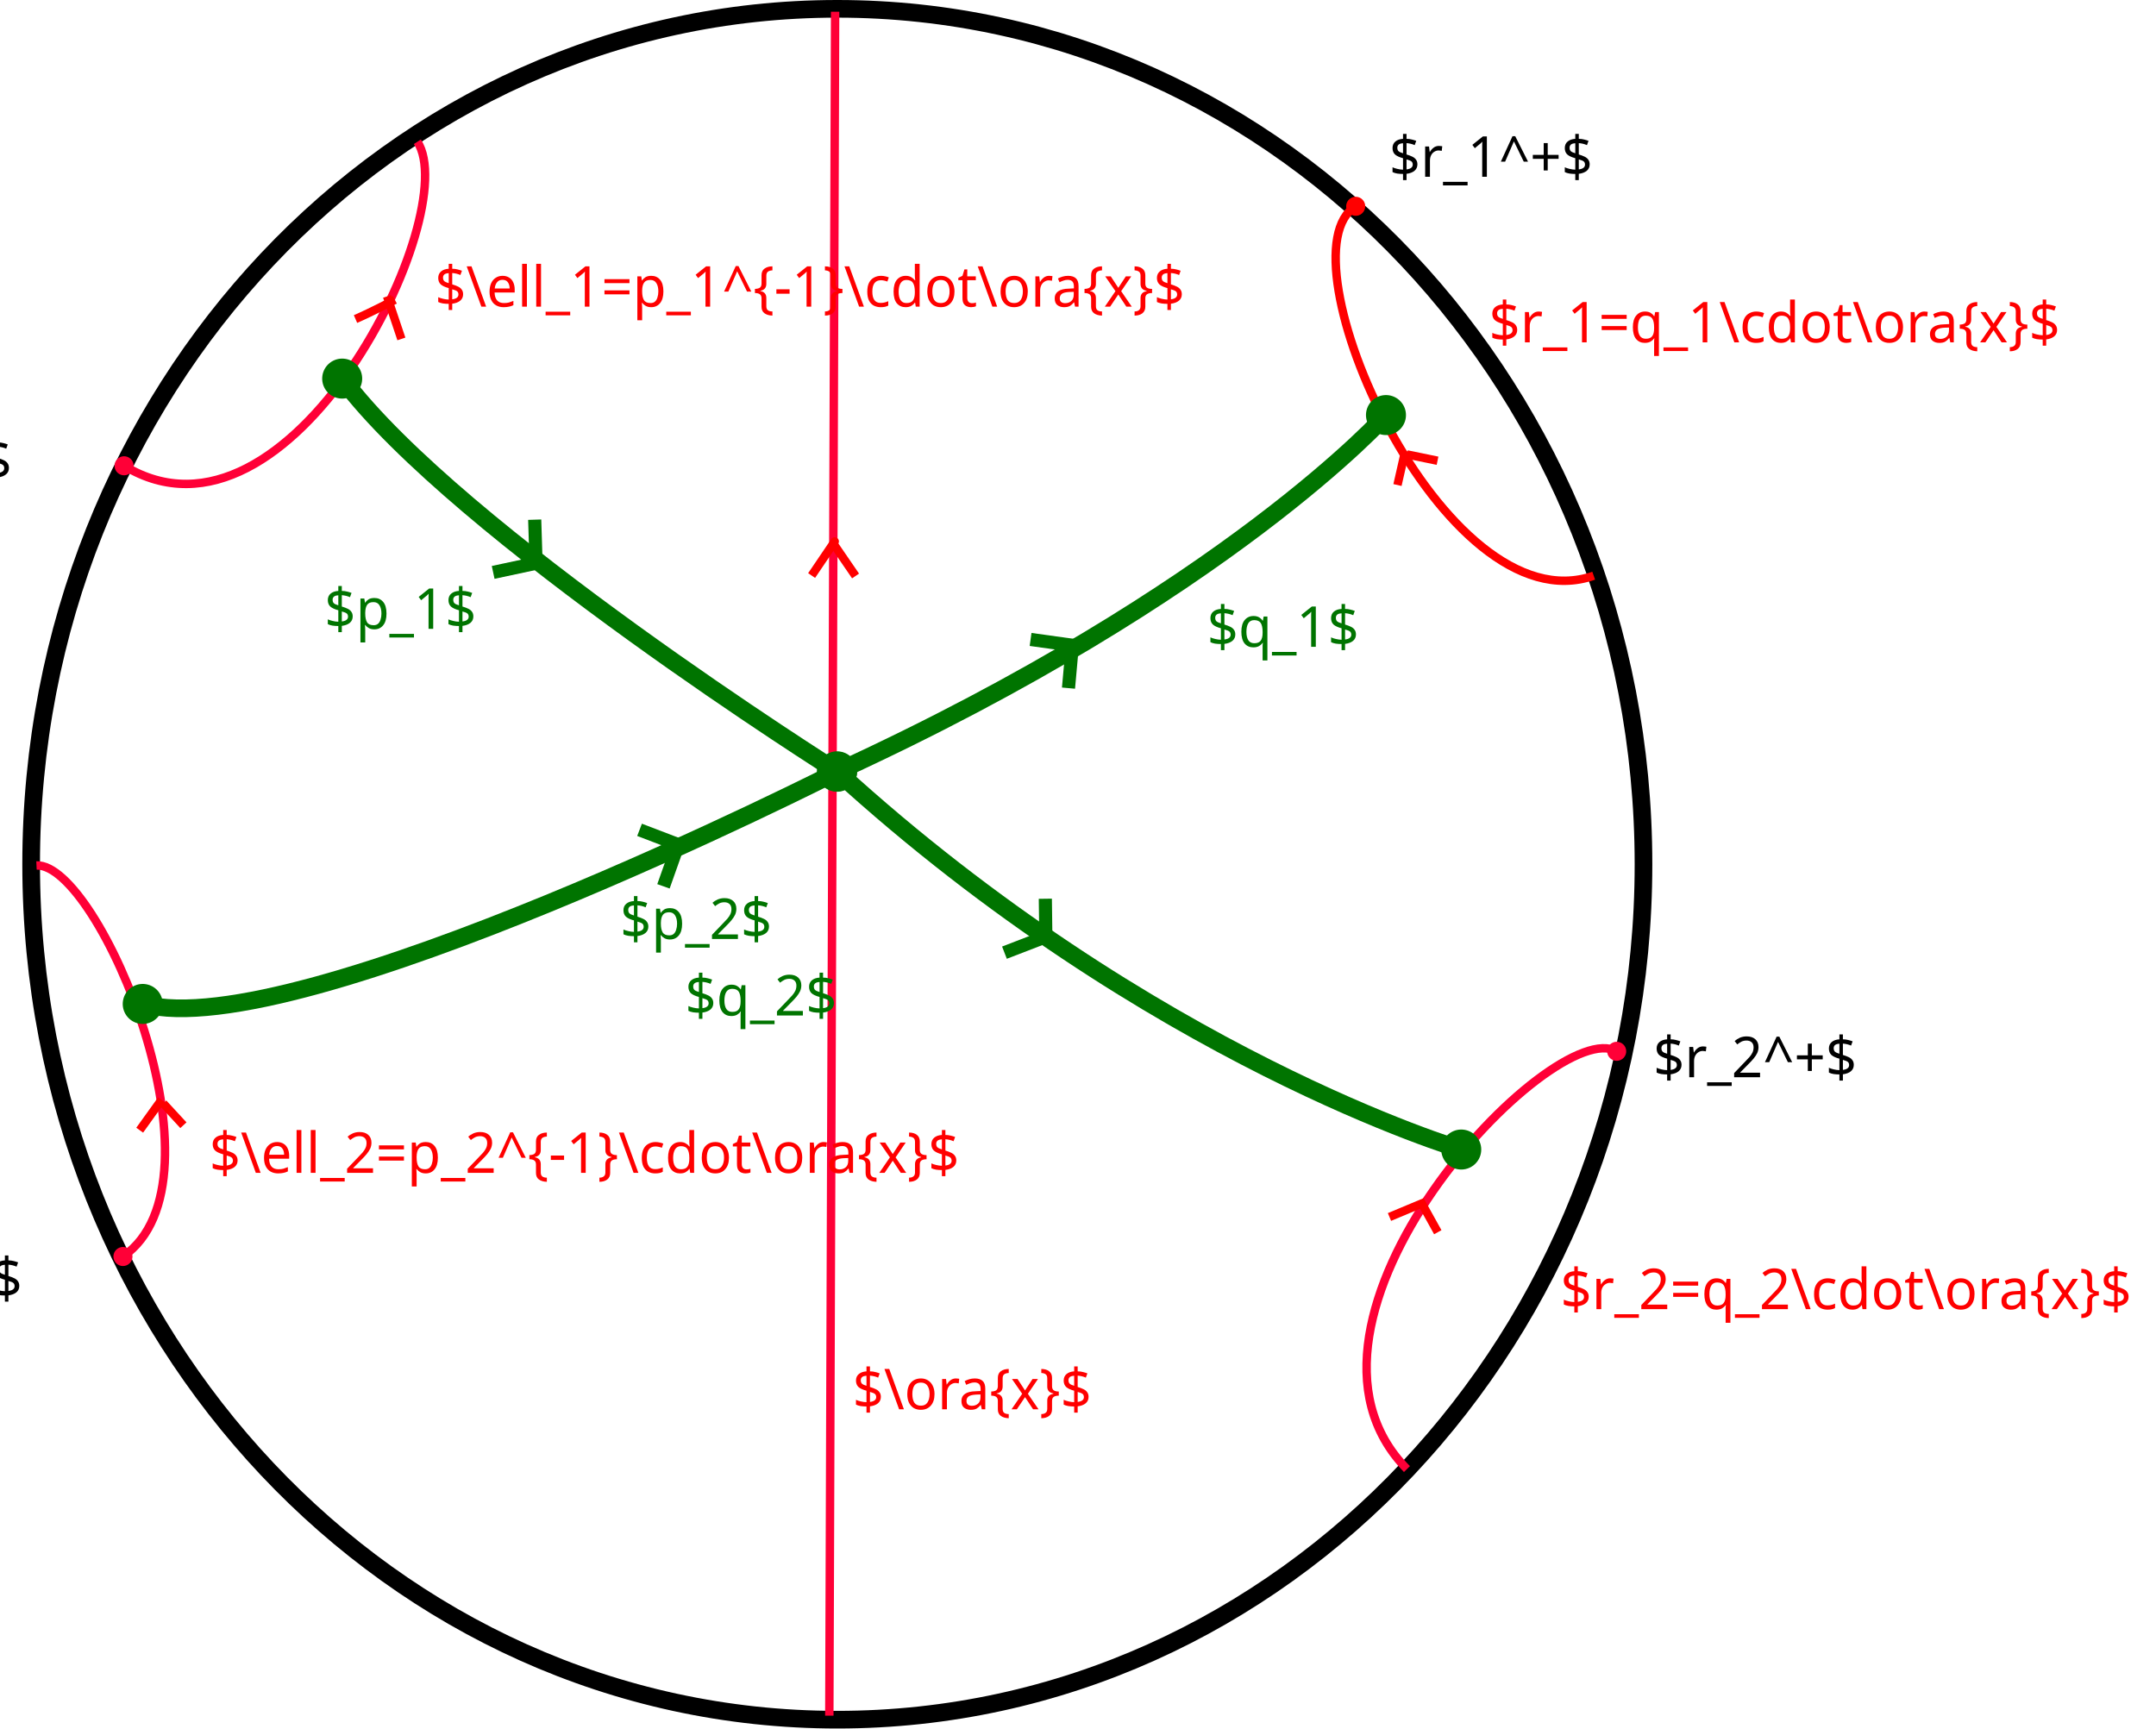
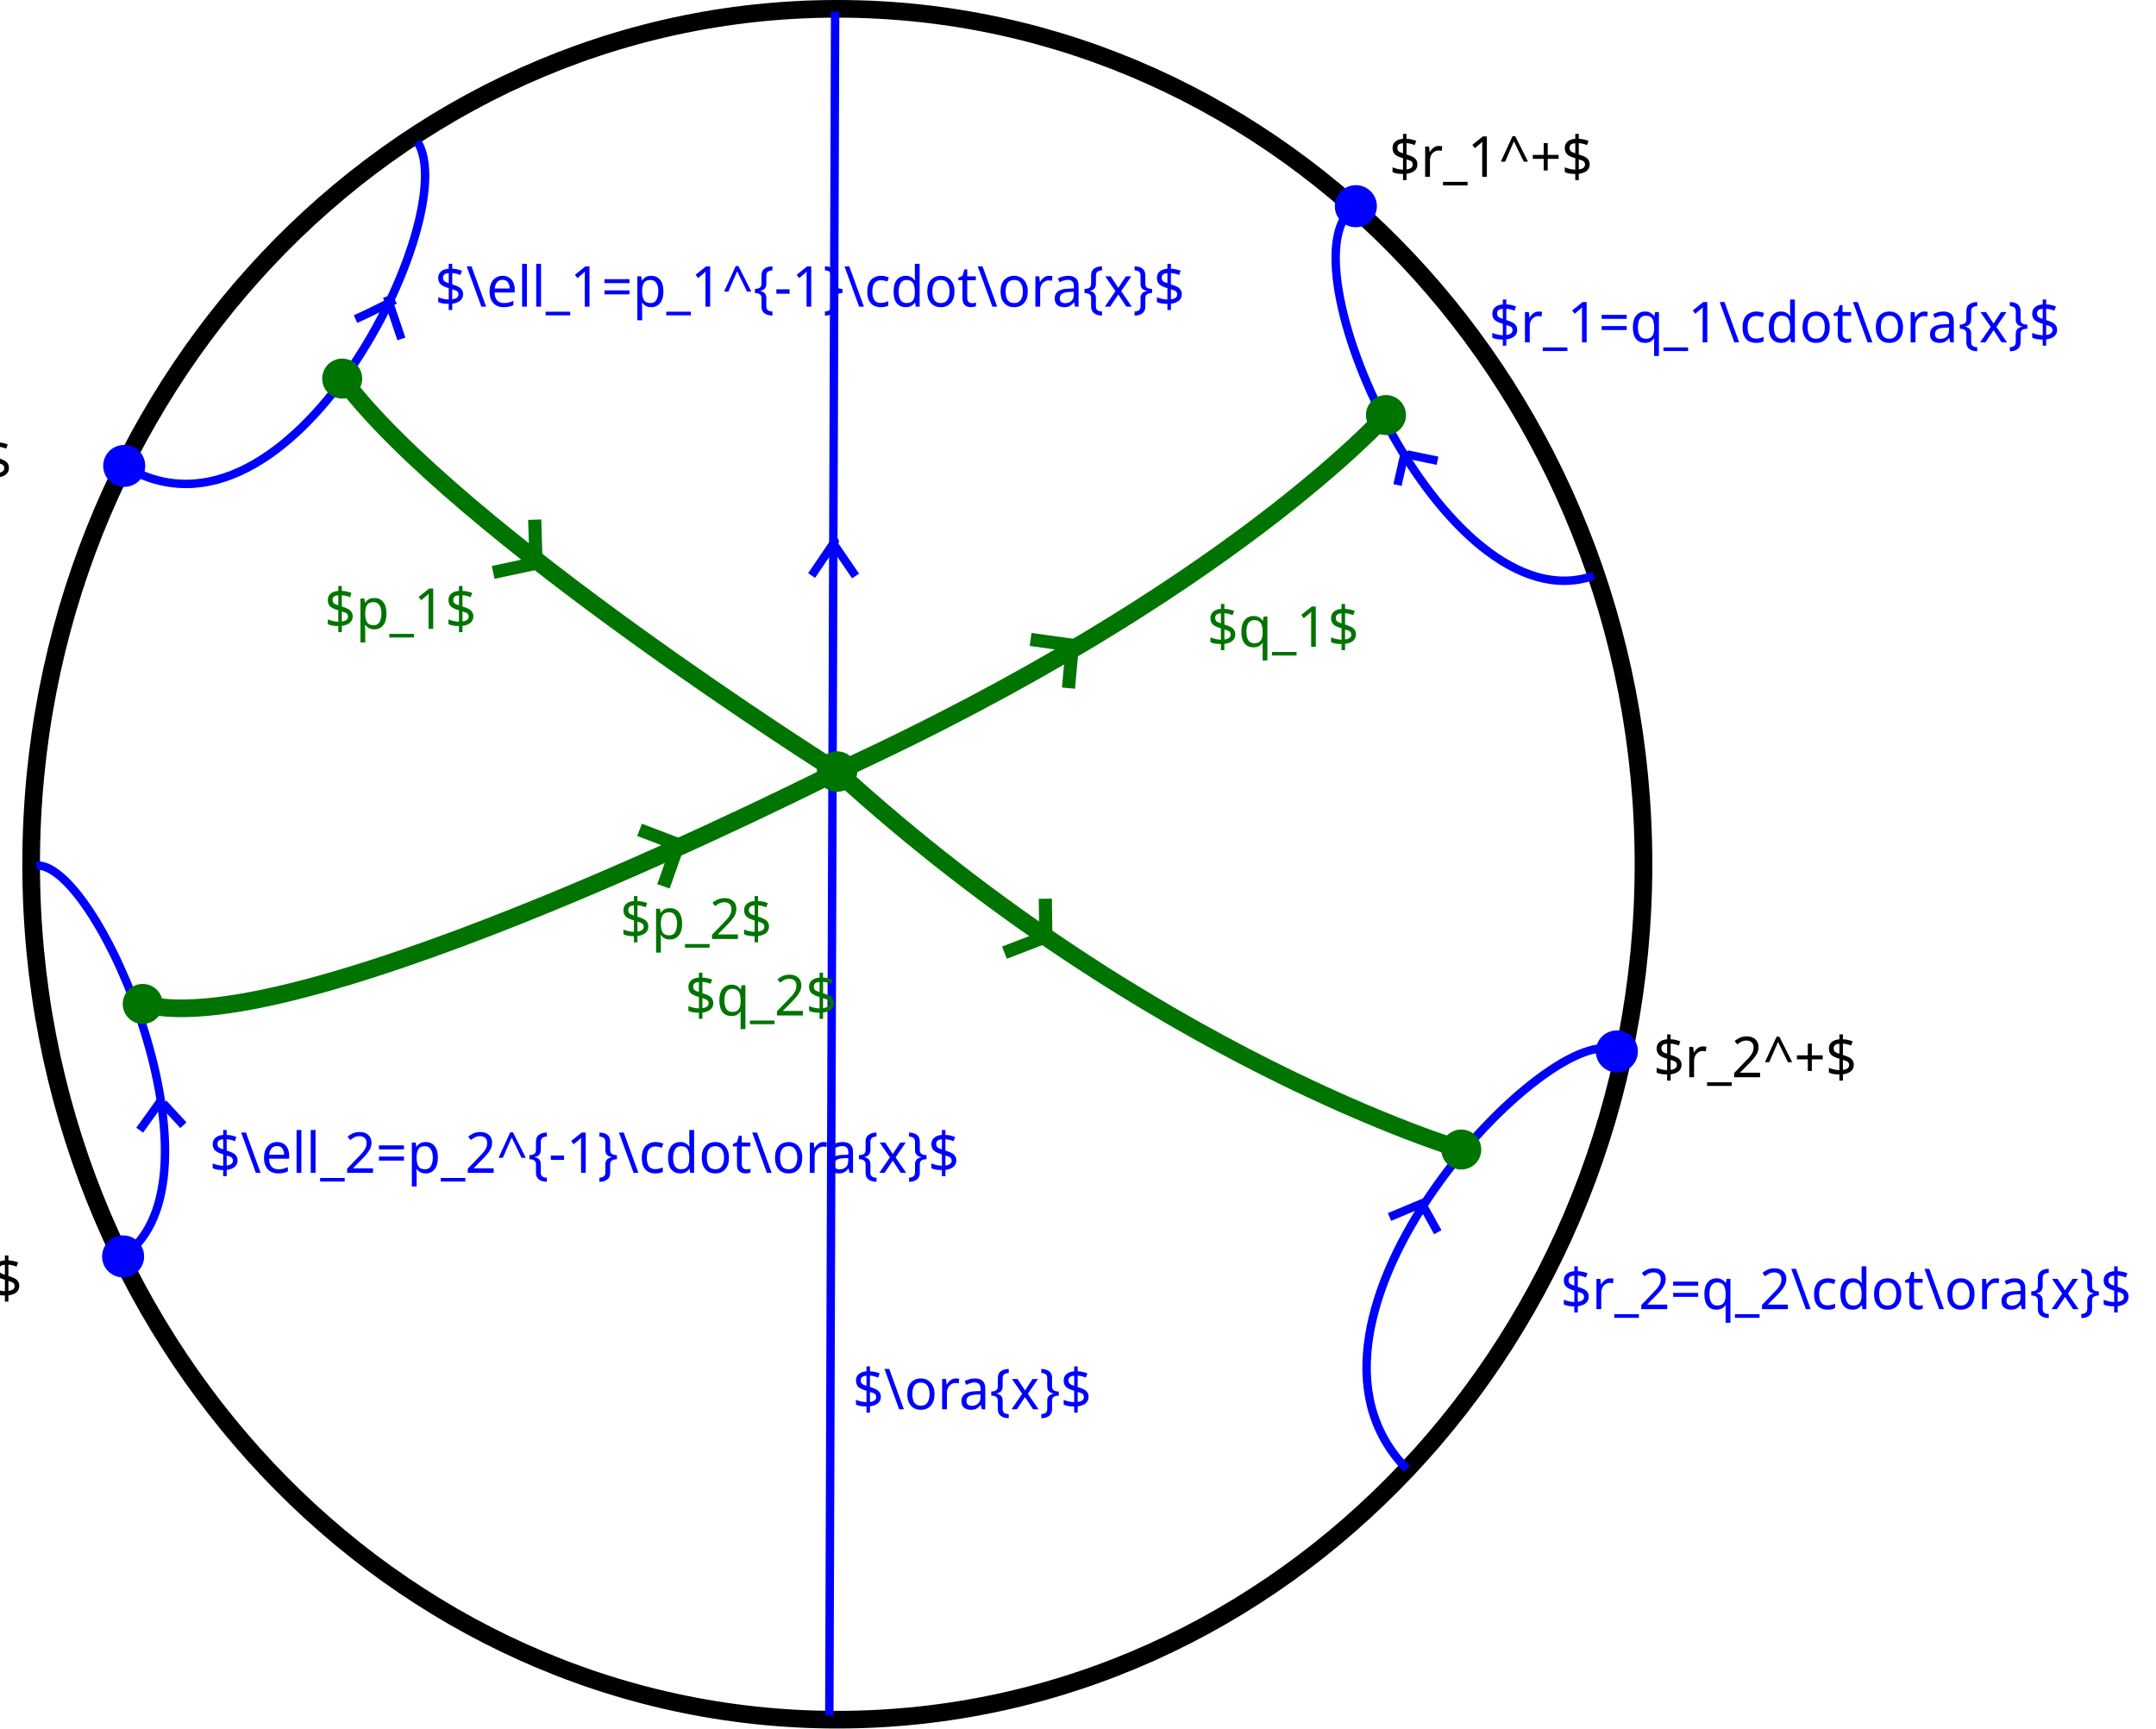
<svg xmlns="http://www.w3.org/2000/svg" width="256.137mm" height="205.363mm" viewBox="0 0 256.137 205.363" version="1.1" id="svg13623">
  <defs id="defs13617">
+     <marker style="overflow:visible" id="marker3" refX="0" refY="0" orient="auto" markerWidth="1" markerHeight="1" viewBox="0 0 1 1" preserveAspectRatio="xMidYMid">
+       <path transform="scale(0.5)" style="fill:context-stroke;fill-rule:evenodd;stroke:none" d="M 5,0 C 5,2.76 2.76,5 0,5 -2.76,5 -5,2.76 -5,0 c 0,-2.76 2.3,-5 5,-5 2.76,0 5,2.24 5,5 z" id="path3" />
+     </marker>
+     <marker style="overflow:visible" id="marker2" refX="0" refY="0" orient="auto" markerWidth="1" markerHeight="1" viewBox="0 0 1 1" preserveAspectRatio="xMidYMid">
+       <path transform="scale(0.5)" style="fill:context-stroke;fill-rule:evenodd;stroke:none" d="M 5,0 C 5,2.76 2.76,5 0,5 -2.76,5 -5,2.76 -5,0 c 0,-2.76 2.3,-5 5,-5 2.76,0 5,2.24 5,5 z" id="path2" />
+     </marker>
+     <marker style="overflow:visible" id="marker1" refX="0" refY="0" orient="auto" markerWidth="1" markerHeight="1" viewBox="0 0 1 1" preserveAspectRatio="xMidYMid">
+       <path transform="scale(0.5)" style="fill:context-stroke;fill-rule:evenodd;stroke:none" d="M 5,0 C 5,2.76 2.76,5 0,5 -2.76,5 -5,2.76 -5,0 c 0,-2.76 2.3,-5 5,-5 2.76,0 5,2.24 5,5 z" id="path1" />
+     </marker>
+     <marker style="overflow:visible" id="Dot" refX="0" refY="0" orient="auto" markerWidth="1" markerHeight="1" viewBox="0 0 1 1" preserveAspectRatio="xMidYMid">
+       <path transform="scale(0.5)" style="fill:context-stroke;fill-rule:evenodd;stroke:none" d="M 5,0 C 5,2.76 2.76,5 0,5 -2.76,5 -5,2.76 -5,0 c 0,-2.76 2.3,-5 5,-5 2.76,0 5,2.24 5,5 z" id="path17" />
+     </marker>
    <marker style="overflow:visible" id="marker3789" refX="0" refY="0" orient="auto">
      <path transform="matrix(0.2,0,0,0.2,1.48,0.2)" style="fill:#ff0037;fill-opacity:1;fill-rule:evenodd;stroke:#ff0037;stroke-width:1pt;stroke-opacity:1" d="m -2.5,-1 c 0,2.76 -2.24,5 -5,5 -2.76,0 -5,-2.24 -5,-5 0,-2.76 2.24,-5 5,-5 2.76,0 5,2.24 5,5 z" id="path3787" />
-     </marker>
-     <marker orient="auto" refY="0" refX="0" id="marker3653" style="overflow:visible">
-       <path id="path3651" d="m -2.5,-1 c 0,2.76 -2.24,5 -5,5 -2.76,0 -5,-2.24 -5,-5 0,-2.76 2.24,-5 5,-5 2.76,0 5,2.24 5,5 z" style="fill:#ff0000;fill-opacity:1;fill-rule:evenodd;stroke:#ff0000;stroke-width:1pt;stroke-opacity:1" transform="matrix(0.2,0,0,0.2,1.48,0.2)" />
-     </marker>
-     <marker style="overflow:visible" id="marker3391" refX="0" refY="0" orient="auto">
-       <path transform="matrix(0.2,0,0,0.2,1.48,0.2)" style="fill:#ff0037;fill-opacity:1;fill-rule:evenodd;stroke:#ff0037;stroke-width:1pt;stroke-opacity:1" d="m -2.5,-1 c 0,2.76 -2.24,5 -5,5 -2.76,0 -5,-2.24 -5,-5 0,-2.76 2.24,-5 5,-5 2.76,0 5,2.24 5,5 z" id="path3389" />
    </marker>
    <marker style="overflow:visible" id="marker3267" refX="0" refY="0" orient="auto">
      <path transform="matrix(0.2,0,0,0.2,1.48,0.2)" style="fill:#ff0037;fill-opacity:1;fill-rule:evenodd;stroke:#ff0037;stroke-width:1pt;stroke-opacity:1" d="m -2.5,-1 c 0,2.76 -2.24,5 -5,5 -2.76,0 -5,-2.24 -5,-5 0,-2.76 2.24,-5 5,-5 2.76,0 5,2.24 5,5 z" id="path3265" />
    </marker>
    <marker orient="auto" refY="0" refX="0" id="marker2658" style="overflow:visible">
      <path id="path2656" d="M 0,0 5,-5 -12.5,0 5,5 Z" style="fill:#0000ff;fill-opacity:1;fill-rule:evenodd;stroke:#0000ff;stroke-width:1pt;stroke-opacity:1" transform="matrix(-0.2,0,0,-0.2,-1.2,0)" />
    </marker>
    <marker orient="auto" refY="0" refX="0" id="marker1345" style="overflow:visible">
      <path id="path1097" d="M 0,0 5,-5 -12.5,0 5,5 Z" style="fill:#0000ff;fill-opacity:1;fill-rule:evenodd;stroke:#0000ff;stroke-width:1pt;stroke-opacity:1" transform="matrix(-0.2,0,0,-0.2,-1.2,0)" />
    </marker>
    <marker orient="auto" refY="0" refX="0" id="marker1325" style="overflow:visible">
      <path id="path1323" d="m -2.5,-1 c 0,2.76 -2.24,5 -5,5 -2.76,0 -5,-2.24 -5,-5 0,-2.76 2.24,-5 5,-5 2.76,0 5,2.24 5,5 z" style="fill:#007400;fill-opacity:1;fill-rule:evenodd;stroke:#007400;stroke-width:1pt;stroke-opacity:1" transform="matrix(0.2,0,0,0.2,1.48,0.2)" />
    </marker>
    <marker orient="auto" refY="0" refX="0" id="marker1321" style="overflow:visible">
      <path id="path1319" d="m -2.5,-1 c 0,2.76 -2.24,5 -5,5 -2.76,0 -5,-2.24 -5,-5 0,-2.76 2.24,-5 5,-5 2.76,0 5,2.24 5,5 z" style="fill:#007400;fill-opacity:1;fill-rule:evenodd;stroke:#007400;stroke-width:1pt;stroke-opacity:1" transform="matrix(0.2,0,0,0.2,1.48,0.2)" />
    </marker>
    <marker orient="auto" refY="0" refX="0" id="marker1315" style="overflow:visible">
      <path id="path1313" d="m -2.5,-1 c 0,2.76 -2.24,5 -5,5 -2.76,0 -5,-2.24 -5,-5 0,-2.76 2.24,-5 5,-5 2.76,0 5,2.24 5,5 z" style="fill:#007400;fill-opacity:1;fill-rule:evenodd;stroke:#007400;stroke-width:1pt;stroke-opacity:1" transform="matrix(0.2,0,0,0.2,1.48,0.2)" />
    </marker>
    <marker orient="auto" refY="0" refX="0" id="marker1311" style="overflow:visible">
      <path id="path1309" d="m -2.5,-1 c 0,2.76 -2.24,5 -5,5 -2.76,0 -5,-2.24 -5,-5 0,-2.76 2.24,-5 5,-5 2.76,0 5,2.24 5,5 z" style="fill:#007400;fill-opacity:1;fill-rule:evenodd;stroke:#007400;stroke-width:1pt;stroke-opacity:1" transform="matrix(0.2,0,0,0.2,1.48,0.2)" />
    </marker>
    <marker orient="auto" refY="0" refX="0" id="marker1307" style="overflow:visible">
      <path id="path1305" d="m -2.5,-1 c 0,2.76 -2.24,5 -5,5 -2.76,0 -5,-2.24 -5,-5 0,-2.76 2.24,-5 5,-5 2.76,0 5,2.24 5,5 z" style="fill:#007400;fill-opacity:1;fill-rule:evenodd;stroke:#007400;stroke-width:1pt;stroke-opacity:1" transform="matrix(0.2,0,0,0.2,1.48,0.2)" />
    </marker>
    <marker orient="auto" refY="0" refX="0" id="DotS" style="overflow:visible">
      <path id="path1074" d="m -2.5,-1 c 0,2.76 -2.24,5 -5,5 -2.76,0 -5,-2.24 -5,-5 0,-2.76 2.24,-5 5,-5 2.76,0 5,2.24 5,5 z" style="fill:#007400;fill-opacity:1;fill-rule:evenodd;stroke:#007400;stroke-width:1pt;stroke-opacity:1" transform="matrix(0.2,0,0,0.2,1.48,0.2)" />
    </marker>
    <marker orient="auto" refY="0" refX="0" id="marker1297" style="overflow:visible">
      <path id="path1295" d="M 0,0 5,-5 -12.5,0 5,5 Z" style="fill:#000000;fill-opacity:1;fill-rule:evenodd;stroke:#000000;stroke-width:1pt;stroke-opacity:1" transform="matrix(-0.2,0,0,-0.2,-1.2,0)" />
    </marker>
    <marker orient="auto" refY="0" refX="0" id="marker1270" style="overflow:visible">
      <path id="path1022" d="M 0,0 5,-5 -12.5,0 5,5 Z" style="fill:#000000;fill-opacity:1;fill-rule:evenodd;stroke:#000000;stroke-width:1pt;stroke-opacity:1" transform="matrix(-0.2,0,0,-0.2,-1.2,0)" />
    </marker>
    <marker style="overflow:visible" id="marker19486" refX="0" refY="0" orient="auto">
      <path transform="matrix(-0.2,0,0,-0.2,-1.2,0)" style="fill:#000000;fill-opacity:1;fill-rule:evenodd;stroke:#000000;stroke-width:1pt;stroke-opacity:1" d="M 0,0 5,-5 -12.5,0 5,5 Z" id="path19484" />
    </marker>
    <marker orient="auto" refY="0" refX="0" id="Arrow1Send" style="overflow:visible">
      <path id="path842" d="M 0,0 5,-5 -12.5,0 5,5 Z" style="fill:#000000;fill-opacity:1;fill-rule:evenodd;stroke:#000000;stroke-width:1pt;stroke-opacity:1" transform="matrix(-0.2,0,0,-0.2,-1.2,0)" />
    </marker>
    <marker orient="auto" refY="0" refX="0" id="marker9642" style="overflow:visible">
      <path id="path9640" d="m -2.5,-1 c 0,2.76 -2.24,5 -5,5 -2.76,0 -5,-2.24 -5,-5 0,-2.76 2.24,-5 5,-5 2.76,0 5,2.24 5,5 z" style="fill:#000000;fill-opacity:1;fill-rule:evenodd;stroke:#000000;stroke-width:1pt;stroke-opacity:1" transform="matrix(0.2,0,0,0.2,1.48,0.2)" />
    </marker>
    <marker orient="auto" refY="0" refX="0" id="marker13570" style="overflow:visible">
      <path id="path13568" d="m -2.5,-1 c 0,2.76 -2.24,5 -5,5 -2.76,0 -5,-2.24 -5,-5 0,-2.76 2.24,-5 5,-5 2.76,0 5,2.24 5,5 z" style="fill:#000000;fill-opacity:1;fill-rule:evenodd;stroke:#000000;stroke-width:1pt;stroke-opacity:1" transform="matrix(0.2,0,0,0.2,1.48,0.2)" />
    </marker>
    <marker orient="auto" refY="0" refX="0" id="marker1270-1" style="overflow:visible">
      <path id="path1022-5" d="M 0,0 5,-5 -12.5,0 5,5 Z" style="fill:#000000;fill-opacity:1;fill-rule:evenodd;stroke:#000000;stroke-width:1pt;stroke-opacity:1" transform="matrix(-0.2,0,0,-0.2,-1.2,0)" />
    </marker>
    <marker orient="auto" refY="0" refX="0" id="marker1345-3" style="overflow:visible">
      <path id="path1097-7" d="M 0,0 5,-5 -12.5,0 5,5 Z" style="fill:#0000ff;fill-opacity:1;fill-rule:evenodd;stroke:#0000ff;stroke-width:1pt;stroke-opacity:1" transform="matrix(-0.2,0,0,-0.2,-1.2,0)" />
    </marker>
  </defs>
  <g id="layer1" transform="translate(-29.41683,-32.21726)">
    <ellipse style="fill:none;fill-opacity:1;stroke:#000000;stroke-width:2.097;stroke-miterlimit:4;stroke-dasharray:none;stroke-dashoffset:0;stroke-opacity:1" id="path2514-8-7" cx="128.892" cy="134.899" rx="95.775" ry="101.633" />
-     <path style="fill:none;stroke:#ff0037;stroke-width:1;stroke-linecap:butt;stroke-linejoin:miter;stroke-miterlimit:4;stroke-dasharray:none;stroke-opacity:1;marker-start:url(#marker3391)" d="M 44.175,87.567 C 63.992,99.595 84.546,57.546 79.003,49.058" id="path9327-9" />
-     <path style="fill:none;stroke:#ff0037;stroke-width:1;stroke-linecap:butt;stroke-linejoin:miter;stroke-miterlimit:4;stroke-dasharray:none;stroke-opacity:1;marker-start:url(#marker3267)" d="M 44.041,181.491 C 57.104,172.479 41.182,134.695 33.751,135.042" id="path9329-4" />
-     <path style="fill:none;stroke:#ff0000;stroke-width:1;stroke-linecap:butt;stroke-linejoin:miter;stroke-miterlimit:4;stroke-dasharray:none;stroke-opacity:1;marker-end:url(#marker3653)" d="M 218.752,100.618 C 200.866,106.868 181.16,62.293 190.493,56.716" id="path9382" />
-     <path style="fill:none;stroke:#ff0037;stroke-width:1;stroke-linecap:butt;stroke-linejoin:miter;stroke-miterlimit:4;stroke-dasharray:none;stroke-opacity:1;marker-end:url(#marker3789)" d="m 196.567,206.757 c -17.352,-17.614 17.374,-54.069 24.933,-49.625" id="path9384" />
-     <path style="fill:none;stroke:#ff0037;stroke-width:1;stroke-linecap:butt;stroke-linejoin:miter;stroke-miterlimit:4;stroke-dasharray:none;stroke-opacity:1" d="M 128.632,33.61 127.941,236.053" id="path10390" />
-     <path style="fill:none;stroke:#ff0000;stroke-width:1;stroke-linecap:butt;stroke-linejoin:miter;stroke-miterlimit:4;stroke-dasharray:none;stroke-opacity:1" d="m 125.839,100.597 c 3.374,-4.986 2.714,-4.004 2.714,-4.004" id="path13194" />
-     <path style="fill:none;stroke:#ff0000;stroke-width:1;stroke-linecap:butt;stroke-linejoin:miter;stroke-miterlimit:4;stroke-dasharray:none;stroke-opacity:1" d="m 128.416,96.792 2.643,3.857" id="path13196" />
+     <path style="fill:none;stroke:#0000ff;stroke-width:1;stroke-linecap:butt;stroke-linejoin:miter;stroke-miterlimit:4;stroke-dasharray:none;stroke-opacity:1;marker-start:url(#marker1)" d="M 44.175,87.567 C 63.992,99.595 84.546,57.546 79.003,49.058" id="path9327-9" />
+     <path style="fill:none;stroke:#0000ff;stroke-width:1;stroke-linecap:butt;stroke-linejoin:miter;stroke-miterlimit:4;stroke-dasharray:none;stroke-opacity:1;marker-start:url(#Dot)" d="M 44.041,181.491 C 57.104,172.479 41.182,134.695 33.751,135.042" id="path9329-4" />
+     <path style="fill:none;stroke:#0000ff;stroke-width:1;stroke-linecap:butt;stroke-linejoin:miter;stroke-miterlimit:4;stroke-dasharray:none;stroke-opacity:1;marker-end:url(#marker2)" d="M 218.752,100.618 C 200.866,106.868 181.16,62.293 190.493,56.716" id="path9382" />
+     <path style="fill:none;stroke:#0000ff;stroke-width:1;stroke-linecap:butt;stroke-linejoin:miter;stroke-miterlimit:4;stroke-dasharray:none;stroke-opacity:1;marker-end:url(#marker3)" d="m 196.567,206.757 c -17.352,-17.614 17.374,-54.069 24.933,-49.625" id="path9384" />
+     <path style="fill:#0000ff;stroke:#0000ff;stroke-width:1;stroke-linecap:butt;stroke-linejoin:miter;stroke-miterlimit:4;stroke-dasharray:none;stroke-opacity:1" d="M 128.632,33.61 127.941,236.053" id="path10390" />
+     <path style="fill:none;stroke:#0000ff;stroke-width:1;stroke-linecap:butt;stroke-linejoin:miter;stroke-miterlimit:4;stroke-dasharray:none;stroke-opacity:1" d="m 125.839,100.597 c 3.374,-4.986 2.714,-4.004 2.714,-4.004" id="path13194" />
+     <path style="fill:#0000ff;stroke:#0000ff;stroke-width:1;stroke-linecap:butt;stroke-linejoin:miter;stroke-miterlimit:4;stroke-dasharray:none;stroke-opacity:1" d="m 128.416,96.792 2.643,3.857" id="path13196" />
    <text xml:space="preserve" style="font-style:normal;font-variant:normal;font-weight:normal;font-stretch:normal;font-size:6.604px;line-height:1.25;font-family:verdana;-inkscape-font-specification:verdana;text-align:end;letter-spacing:0px;word-spacing:0px;text-anchor:end;fill:#007400;fill-opacity:1;stroke:none;stroke-width:1.56;stroke-miterlimit:4;stroke-dasharray:none" x="95.88" y="105.361" id="text10762-0" transform="scale(0.9853451,1.014873)">
      <tspan id="tspan10760-3" x="95.88" y="105.361" style="font-size:6.604px;text-align:end;text-anchor:end;fill:#007400;fill-opacity:1;stroke-width:1.56;stroke-miterlimit:4;stroke-dasharray:none">$p_1$</tspan>
    </text>
-     <path style="fill:none;stroke:#ff0000;stroke-width:1;stroke-linecap:butt;stroke-linejoin:miter;stroke-miterlimit:4;stroke-dasharray:none;stroke-opacity:1" d="m 196.362,85.787 -0.922,4.057" id="path13232" />
-     <path style="fill:none;stroke:#ff0000;stroke-width:1;stroke-linecap:butt;stroke-linejoin:miter;stroke-miterlimit:4;stroke-dasharray:none;stroke-opacity:1" d="m 200.198,86.958 -3.631,-0.748" id="path13234" />
-     <path style="fill:none;stroke:#ff0000;stroke-width:1;stroke-linecap:butt;stroke-linejoin:miter;stroke-miterlimit:4;stroke-dasharray:none;stroke-opacity:1" d="m 194.489,176.807 3.844,-1.608 1.895,3.417" id="path13236" />
+     <path style="fill:none;stroke:#0000ff;stroke-width:1;stroke-linecap:butt;stroke-linejoin:miter;stroke-miterlimit:4;stroke-dasharray:none;stroke-opacity:1" d="m 196.362,85.787 -0.922,4.057" id="path13232" />
+     <path style="fill:none;stroke:#0000ff;stroke-width:1;stroke-linecap:butt;stroke-linejoin:miter;stroke-miterlimit:4;stroke-dasharray:none;stroke-opacity:1" d="m 200.198,86.958 -3.631,-0.748" id="path13234" />
+     <path style="fill:none;stroke:#0000ff;stroke-width:1;stroke-linecap:butt;stroke-linejoin:miter;stroke-miterlimit:4;stroke-dasharray:none;stroke-opacity:1" d="m 194.489,176.807 3.844,-1.608 1.895,3.417" id="path13236" />
    <text xml:space="preserve" style="font-style:normal;font-variant:normal;font-weight:normal;font-stretch:normal;font-size:6.604px;line-height:1.25;font-family:verdana;-inkscape-font-specification:verdana;letter-spacing:0px;word-spacing:0px;fill:#007400;fill-opacity:1;stroke:none;stroke-width:1.56;stroke-miterlimit:4;stroke-dasharray:none" x="175.387" y="107.471" id="text19550" transform="scale(0.9853451,1.014873)">
      <tspan id="tspan19548" x="175.387" y="107.471" style="font-size:6.604px;fill:#007400;fill-opacity:1;stroke-width:1.56;stroke-miterlimit:4;stroke-dasharray:none">$q_1$</tspan>
    </text>
    <text xml:space="preserve" style="font-style:normal;font-variant:normal;font-weight:normal;font-stretch:normal;font-size:6.604px;line-height:1.25;font-family:verdana;-inkscape-font-specification:verdana;letter-spacing:0px;word-spacing:0px;fill:#007400;fill-opacity:1;stroke:none;stroke-width:1.56;stroke-miterlimit:4;stroke-dasharray:none;text-anchor:end;text-align:end;" x="158.361" y="150.631" id="text10762-0-2" transform="scale(0.9853451,1.014873)">
      <tspan id="tspan10760-3-3" x="139.358" y="150.631" style="font-size:6.604px;fill:#007400;fill-opacity:1;stroke-width:1.56;stroke-miterlimit:4;stroke-dasharray:none;text-anchor:end;text-align:end;">$q_2$</tspan>
    </text>
    <text xml:space="preserve" style="font-style:normal;font-variant:normal;font-weight:normal;font-stretch:normal;font-size:6.604px;line-height:1.25;font-family:verdana;-inkscape-font-specification:verdana;letter-spacing:0px;word-spacing:0px;fill:#007400;fill-opacity:1;stroke:none;stroke-width:1.56;stroke-miterlimit:4;stroke-dasharray:none" x="104.617" y="141.667" id="text10762-0-2-3" transform="scale(0.9853451,1.014873)">
      <tspan id="tspan10760-3-3-1" x="104.617" y="141.667" style="font-size:6.604px;fill:#007400;fill-opacity:1;stroke-width:1.56;stroke-miterlimit:4;stroke-dasharray:none">$p_2$</tspan>
    </text>
    <text xml:space="preserve" style="font-style:normal;font-variant:normal;font-weight:normal;font-stretch:normal;font-size:6.604px;line-height:1.25;font-family:verdana;-inkscape-font-specification:verdana;letter-spacing:0px;word-spacing:0px;fill:#000000;fill-opacity:1;stroke:none;stroke-width:1.56;stroke-miterlimit:4;stroke-dasharray:none" x="197.345" y="52.437" id="text19550-5" transform="scale(0.9853451,1.014873)">
      <tspan id="tspan19548-1" x="197.345" y="52.437" style="font-size:6.604px;stroke-width:1.56;stroke-miterlimit:4;stroke-dasharray:none">$r_1^+$</tspan>
    </text>
    <text xml:space="preserve" style="font-style:normal;font-variant:normal;font-weight:normal;font-stretch:normal;font-size:6.604px;line-height:1.25;font-family:verdana;-inkscape-font-specification:verdana;text-align:end;letter-spacing:0px;word-spacing:0px;text-anchor:end;fill:#000000;fill-opacity:1;stroke:none;stroke-width:1.56;stroke-miterlimit:4;stroke-dasharray:none" x="41.136" y="183.734" id="text19550-5-7-9-4" transform="scale(0.9853451,1.014873)">
      <tspan id="tspan19548-1-9-5-9" x="41.136" y="183.734" style="font-size:6.604px;text-align:end;text-anchor:end;stroke-width:1.56;stroke-miterlimit:4;stroke-dasharray:none">$\ell_2^-$</tspan>
    </text>
    <text xml:space="preserve" style="font-style:normal;font-variant:normal;font-weight:normal;font-stretch:normal;font-size:6.604px;line-height:1.25;font-family:verdana;-inkscape-font-specification:verdana;text-align:end;letter-spacing:0px;word-spacing:0px;text-anchor:end;fill:#000000;fill-opacity:1;stroke:none;stroke-width:1.56;stroke-miterlimit:4;stroke-dasharray:none" x="39.881" y="87.979" id="text19550-5-3-7" transform="scale(0.9853451,1.014873)">
      <tspan id="tspan19548-1-1-6" x="39.881" y="87.979" style="font-size:6.604px;text-align:end;text-anchor:end;stroke-width:1.56;stroke-miterlimit:4;stroke-dasharray:none">$\ell_1^-$</tspan>
    </text>
    <path style="fill:none;stroke:#007400;stroke-width:2.097;stroke-linecap:butt;stroke-linejoin:miter;stroke-miterlimit:4;stroke-dasharray:none;stroke-opacity:1;marker-start:url(#marker1311);marker-end:url(#marker1315)" d="M 70.095,77.232 C 83.842,95.536 128.897,123.889 128.897,123.889 c 46.455,-21.335 65.204,-42.389 65.204,-42.389" id="path1299" />
    <path style="fill:none;stroke:#007400;stroke-width:2.097;stroke-linecap:butt;stroke-linejoin:miter;stroke-miterlimit:4;stroke-dasharray:none;stroke-opacity:1;marker-start:url(#DotS);marker-end:url(#marker1307)" d="M 46.414,151.506 C 64.812,156.453 128.897,123.889 128.897,123.889" id="path1301" />
    <path style="fill:none;stroke:#007400;stroke-width:2.097;stroke-linecap:butt;stroke-linejoin:miter;stroke-miterlimit:4;stroke-dasharray:none;stroke-opacity:1;marker-start:url(#marker1321);marker-end:url(#marker1325)" d="m 128.897,123.889 c 37.22,33.968 74.159,44.916 74.159,44.916" id="path1317" />
    <path style="fill:none;stroke:#007400;stroke-width:1.56;stroke-linecap:butt;stroke-linejoin:miter;stroke-miterlimit:4;stroke-dasharray:none;stroke-opacity:1" d="m 105.397,130.809 4.597,1.757 -1.757,4.955" id="path1327" />
    <path style="fill:none;stroke:#007400;stroke-width:1.56;stroke-linecap:butt;stroke-linejoin:miter;stroke-miterlimit:4;stroke-dasharray:none;stroke-opacity:1" d="m 92.941,93.96 0.161,5.174 -5.097,1.09" id="path1329" />
    <path style="fill:none;stroke:#007400;stroke-width:1.56;stroke-linecap:butt;stroke-linejoin:miter;stroke-miterlimit:4;stroke-dasharray:none;stroke-opacity:1" d="m 151.853,108.19 4.961,0.691 -0.458,5.093" id="path1331" />
    <path style="fill:none;stroke:#007400;stroke-width:1.56;stroke-linecap:butt;stroke-linejoin:miter;stroke-miterlimit:4;stroke-dasharray:none;stroke-opacity:1" d="m 153.605,138.996 0.059,4.512 -4.916,1.895" id="path1333" />
-     <text xml:space="preserve" style="font-style:normal;font-variant:normal;font-weight:normal;font-stretch:normal;font-size:6.604px;line-height:1.25;font-family:verdana;-inkscape-font-specification:verdana;letter-spacing:0px;word-spacing:0px;fill:#ff0000;fill-opacity:1;stroke:none;stroke-width:1.56;stroke-miterlimit:4;stroke-dasharray:none" x="82.285" y="67.646" id="text19550-5-3-7-3" transform="scale(0.9853451,1.014873)">
-       <tspan id="tspan19548-1-1-6-8" x="82.285" y="67.646" style="font-size:6.604px;fill:#ff0000;fill-opacity:1;stroke-width:1.56;stroke-miterlimit:4;stroke-dasharray:none">$\ell_1=p_1^{-1}\cdot\ora{x}$</tspan>
+     <text xml:space="preserve" style="font-style:normal;font-variant:normal;font-weight:normal;font-stretch:normal;font-size:6.604px;line-height:1.25;font-family:verdana;-inkscape-font-specification:verdana;letter-spacing:0px;word-spacing:0px;fill:#0000ff;fill-opacity:1;stroke:none;stroke-width:1.56;stroke-miterlimit:4;stroke-dasharray:none" x="82.285" y="67.646" id="text19550-5-3-7-3" transform="scale(0.9853451,1.014873)">
+       <tspan id="tspan19548-1-1-6-8" x="82.285" y="67.646" style="font-size:6.604px;fill:#0000ff;fill-opacity:1;stroke-width:1.56;stroke-miterlimit:4;stroke-dasharray:none">$\ell_1=p_1^{-1}\cdot\ora{x}$</tspan>
    </text>
-     <text xml:space="preserve" style="font-style:normal;font-variant:normal;font-weight:normal;font-stretch:normal;font-size:6.604px;line-height:1.25;font-family:verdana;-inkscape-font-specification:verdana;letter-spacing:0px;word-spacing:0px;fill:#ff0000;fill-opacity:1;stroke:none;stroke-width:1.56;stroke-miterlimit:4;stroke-dasharray:none" x="55.092" y="169.053" id="text19550-5-3-7-3-7" transform="scale(0.9853451,1.014873)">
-       <tspan id="tspan19548-1-1-6-8-5" x="55.092" y="169.053" style="font-size:6.604px;fill:#ff0000;fill-opacity:1;stroke-width:1.56;stroke-miterlimit:4;stroke-dasharray:none">$\ell_2=p_2^{-1}\cdot\ora{x}$</tspan>
+     <text xml:space="preserve" style="font-style:normal;font-variant:normal;font-weight:normal;font-stretch:normal;font-size:6.604px;line-height:1.25;font-family:verdana;-inkscape-font-specification:verdana;letter-spacing:0px;word-spacing:0px;fill:#0000ff;fill-opacity:1;stroke:none;stroke-width:1.56;stroke-miterlimit:4;stroke-dasharray:none" x="55.092" y="169.053" id="text19550-5-3-7-3-7" transform="scale(0.9853451,1.014873)">
+       <tspan id="tspan19548-1-1-6-8-5" x="55.092" y="169.053" style="font-size:6.604px;fill:#0000ff;fill-opacity:1;stroke-width:1.56;stroke-miterlimit:4;stroke-dasharray:none">$\ell_2=p_2^{-1}\cdot\ora{x}$</tspan>
    </text>
-     <text xml:space="preserve" style="font-style:normal;font-variant:normal;font-weight:normal;font-stretch:normal;font-size:6.604px;line-height:1.25;font-family:verdana;-inkscape-font-specification:verdana;letter-spacing:0px;word-spacing:0px;fill:#ff0000;fill-opacity:1;stroke:none;stroke-width:1.56;stroke-miterlimit:4;stroke-dasharray:none" x="209.376" y="71.827" id="text19550-5-3-7-3-4" transform="scale(0.9853451,1.014873)">
-       <tspan id="tspan19548-1-1-6-8-9" x="209.376" y="71.827" style="font-size:6.604px;fill:#ff0000;fill-opacity:1;stroke-width:1.56;stroke-miterlimit:4;stroke-dasharray:none">$r_1=q_1\cdot\ora{x}$</tspan>
+     <text xml:space="preserve" style="font-style:normal;font-variant:normal;font-weight:normal;font-stretch:normal;font-size:6.604px;line-height:1.25;font-family:verdana;-inkscape-font-specification:verdana;letter-spacing:0px;word-spacing:0px;fill:#0000ff;fill-opacity:1;stroke:none;stroke-width:1.56;stroke-miterlimit:4;stroke-dasharray:none" x="209.376" y="71.827" id="text19550-5-3-7-3-4" transform="scale(0.9853451,1.014873)">
+       <tspan id="tspan19548-1-1-6-8-9" x="209.376" y="71.827" style="font-size:6.604px;fill:#0000ff;fill-opacity:1;stroke-width:1.56;stroke-miterlimit:4;stroke-dasharray:none">$r_1=q_1\cdot\ora{x}$</tspan>
    </text>
-     <text xml:space="preserve" style="font-style:normal;font-variant:normal;font-weight:normal;font-stretch:normal;font-size:6.604px;line-height:1.25;font-family:verdana;-inkscape-font-specification:verdana;letter-spacing:0px;word-spacing:0px;fill:#ff0000;fill-opacity:1;stroke:none;stroke-width:1.56;stroke-miterlimit:4;stroke-dasharray:none" x="217.996" y="185.004" id="text19550-5-3-7-3-8" transform="scale(0.9853451,1.014873)">
-       <tspan id="tspan19548-1-1-6-8-99" x="217.996" y="185.004" style="font-size:6.604px;fill:#ff0000;fill-opacity:1;stroke-width:1.56;stroke-miterlimit:4;stroke-dasharray:none">$r_2=q_2\cdot\ora{x}$</tspan>
+     <text xml:space="preserve" style="font-style:normal;font-variant:normal;font-weight:normal;font-stretch:normal;font-size:6.604px;line-height:1.25;font-family:verdana;-inkscape-font-specification:verdana;letter-spacing:0px;word-spacing:0px;fill:#0000ff;fill-opacity:1;stroke:none;stroke-width:1.56;stroke-miterlimit:4;stroke-dasharray:none" x="217.996" y="185.004" id="text19550-5-3-7-3-8" transform="scale(0.9853451,1.014873)">
+       <tspan id="tspan19548-1-1-6-8-99" x="217.996" y="185.004" style="font-size:6.604px;fill:#0000ff;fill-opacity:1;stroke-width:1.56;stroke-miterlimit:4;stroke-dasharray:none">$r_2=q_2\cdot\ora{x}$</tspan>
    </text>
    <text xml:space="preserve" style="font-style:normal;font-variant:normal;font-weight:normal;font-stretch:normal;font-size:6.604px;line-height:1.25;font-family:verdana;-inkscape-font-specification:verdana;letter-spacing:0px;word-spacing:0px;fill:#000000;fill-opacity:1;stroke:none;stroke-width:1.56;stroke-miterlimit:4;stroke-dasharray:none" x="229.187" y="157.856" id="text19550-5-2" transform="scale(0.9853451,1.014873)">
      <tspan id="tspan19548-1-2" x="229.187" y="157.856" style="font-size:6.604px;stroke-width:1.56;stroke-miterlimit:4;stroke-dasharray:none">$r_2^+$</tspan>
    </text>
-     <path style="fill:none;stroke:#ff0000;stroke-width:1;stroke-linecap:butt;stroke-linejoin:miter;stroke-miterlimit:4;stroke-dasharray:none;stroke-opacity:1" d="M 71.652,70.122 C 73.592,69.283 76.327,67.839 76.327,67.839" id="path13194-7" />
-     <path style="fill:none;stroke:#ff0000;stroke-width:1;stroke-linecap:butt;stroke-linejoin:miter;stroke-miterlimit:4;stroke-dasharray:none;stroke-opacity:1" d="m 75.403,67.432 1.699,5.054" id="path13196-6" />
-     <path style="fill:none;stroke:#ff0000;stroke-width:1;stroke-linecap:butt;stroke-linejoin:miter;stroke-miterlimit:4;stroke-dasharray:none;stroke-opacity:1" d="m 48.606,162.884 -2.593,3.611" id="path13232-7" />
-     <path style="fill:none;stroke:#ff0000;stroke-width:1;stroke-linecap:butt;stroke-linejoin:miter;stroke-miterlimit:4;stroke-dasharray:none;stroke-opacity:1" d="m 51.204,165.903 -2.393,-2.596" id="path13234-7" />
-     <text xml:space="preserve" style="font-style:normal;font-variant:normal;font-weight:normal;font-stretch:normal;font-size:6.604px;line-height:1.25;font-family:verdana;-inkscape-font-specification:verdana;letter-spacing:0px;word-spacing:0px;fill:#ff0000;fill-opacity:1;stroke:none;stroke-width:1.56;stroke-miterlimit:4;stroke-dasharray:none" x="132.652" y="196.727" id="text1107" transform="scale(0.9853451,1.014873)">
-       <tspan id="tspan1105" x="132.652" y="196.727" style="font-size:6.604px;fill:#ff0000;fill-opacity:1;stroke-width:1.56;stroke-miterlimit:4;stroke-dasharray:none">$\ora{x}$</tspan>
+     <path style="fill:none;stroke:#0000ff;stroke-width:1;stroke-linecap:butt;stroke-linejoin:miter;stroke-miterlimit:4;stroke-dasharray:none;stroke-opacity:1" d="M 71.652,70.122 C 73.592,69.283 76.327,67.839 76.327,67.839" id="path13194-7" />
+     <path style="fill:none;stroke:#0000ff;stroke-width:1;stroke-linecap:butt;stroke-linejoin:miter;stroke-miterlimit:4;stroke-dasharray:none;stroke-opacity:1" d="m 75.403,67.432 1.699,5.054" id="path13196-6" />
+     <path style="fill:none;stroke:#0000ff;stroke-width:1;stroke-linecap:butt;stroke-linejoin:miter;stroke-miterlimit:4;stroke-dasharray:none;stroke-opacity:1" d="m 48.606,162.884 -2.593,3.611" id="path13232-7" />
+     <path style="fill:none;stroke:#0000ff;stroke-width:1;stroke-linecap:butt;stroke-linejoin:miter;stroke-miterlimit:4;stroke-dasharray:none;stroke-opacity:1" d="m 51.204,165.903 -2.393,-2.596" id="path13234-7" />
+     <text xml:space="preserve" style="font-style:normal;font-variant:normal;font-weight:normal;font-stretch:normal;font-size:6.604px;line-height:1.25;font-family:verdana;-inkscape-font-specification:verdana;letter-spacing:0px;word-spacing:0px;fill:#0000ff;fill-opacity:1;stroke:none;stroke-width:1.56;stroke-miterlimit:4;stroke-dasharray:none" x="132.652" y="196.727" id="text1107" transform="scale(0.9853451,1.014873)">
+       <tspan id="tspan1105" x="132.652" y="196.727" style="font-size:6.604px;fill:#0000ff;fill-opacity:1;stroke-width:1.56;stroke-miterlimit:4;stroke-dasharray:none">$\ora{x}$</tspan>
    </text>
    <text xml:space="preserve" style="font-size:3.175px;text-align:center;text-anchor:middle;fill:#000000;stroke-width:1" x="141.205" y="123.06" id="text1">
      <tspan id="tspan1" style="stroke-width:1" x="141.205" y="123.06" />
    </text>
  </g>
</svg>
